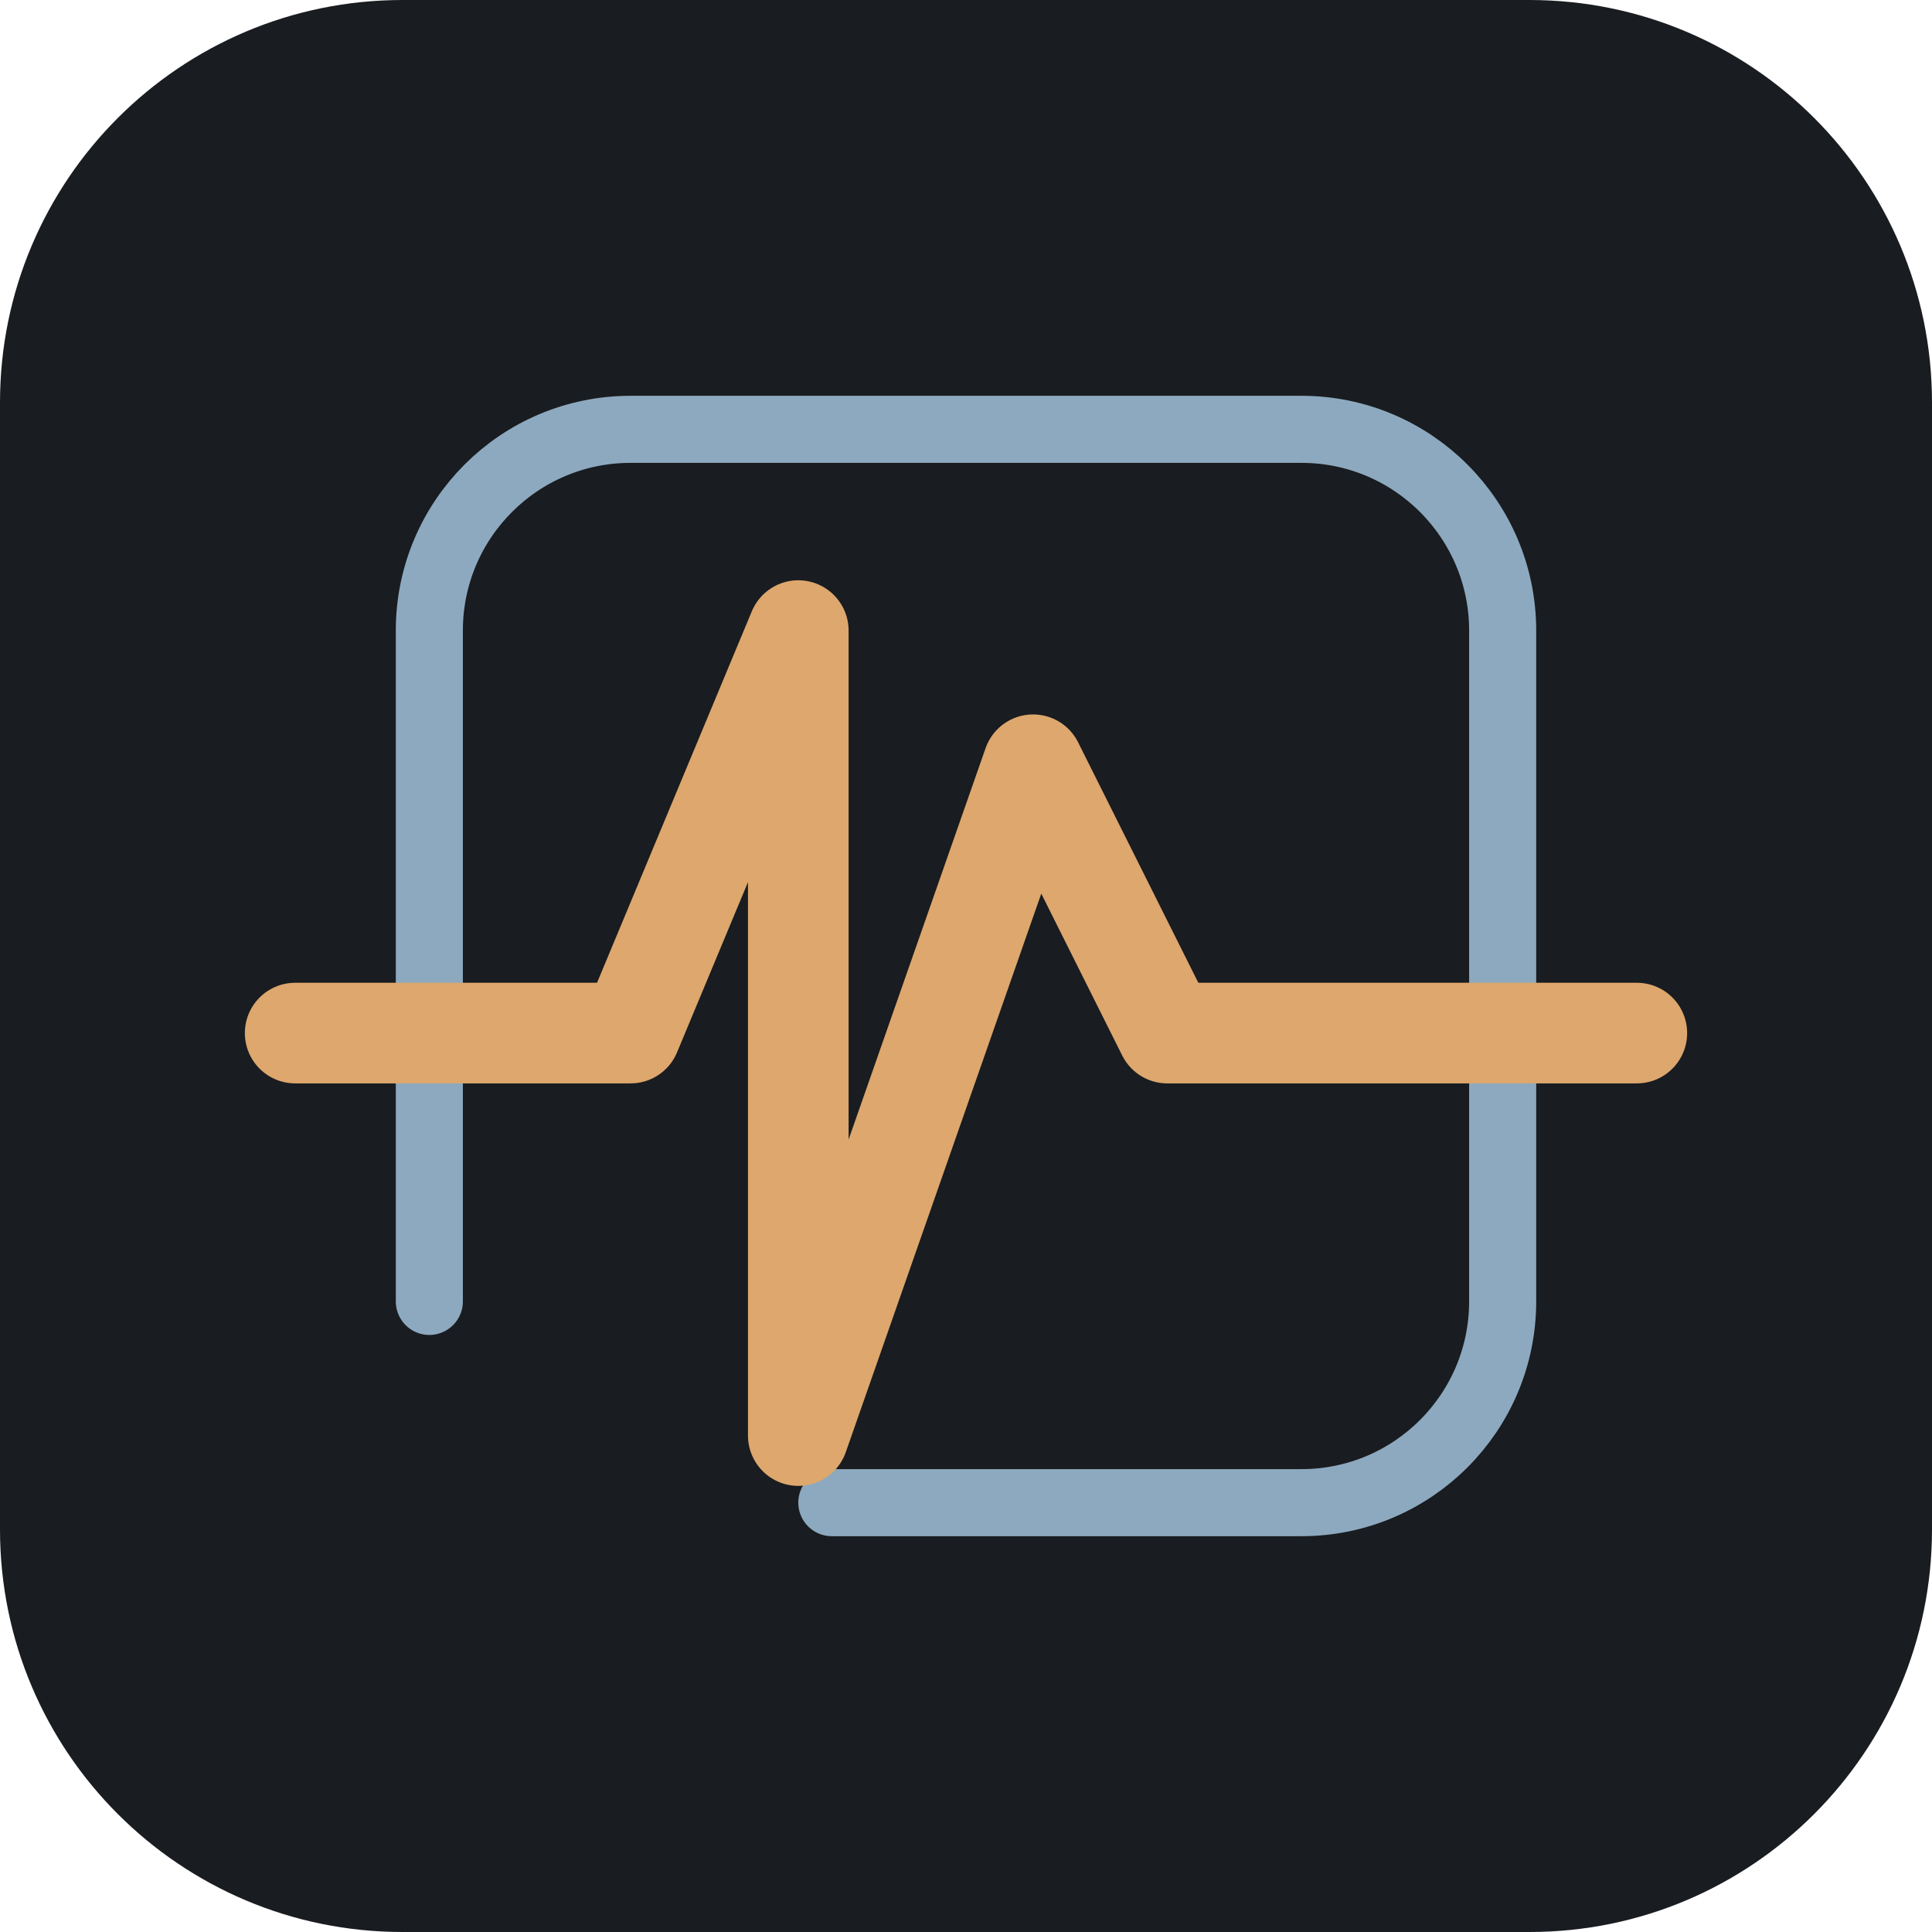
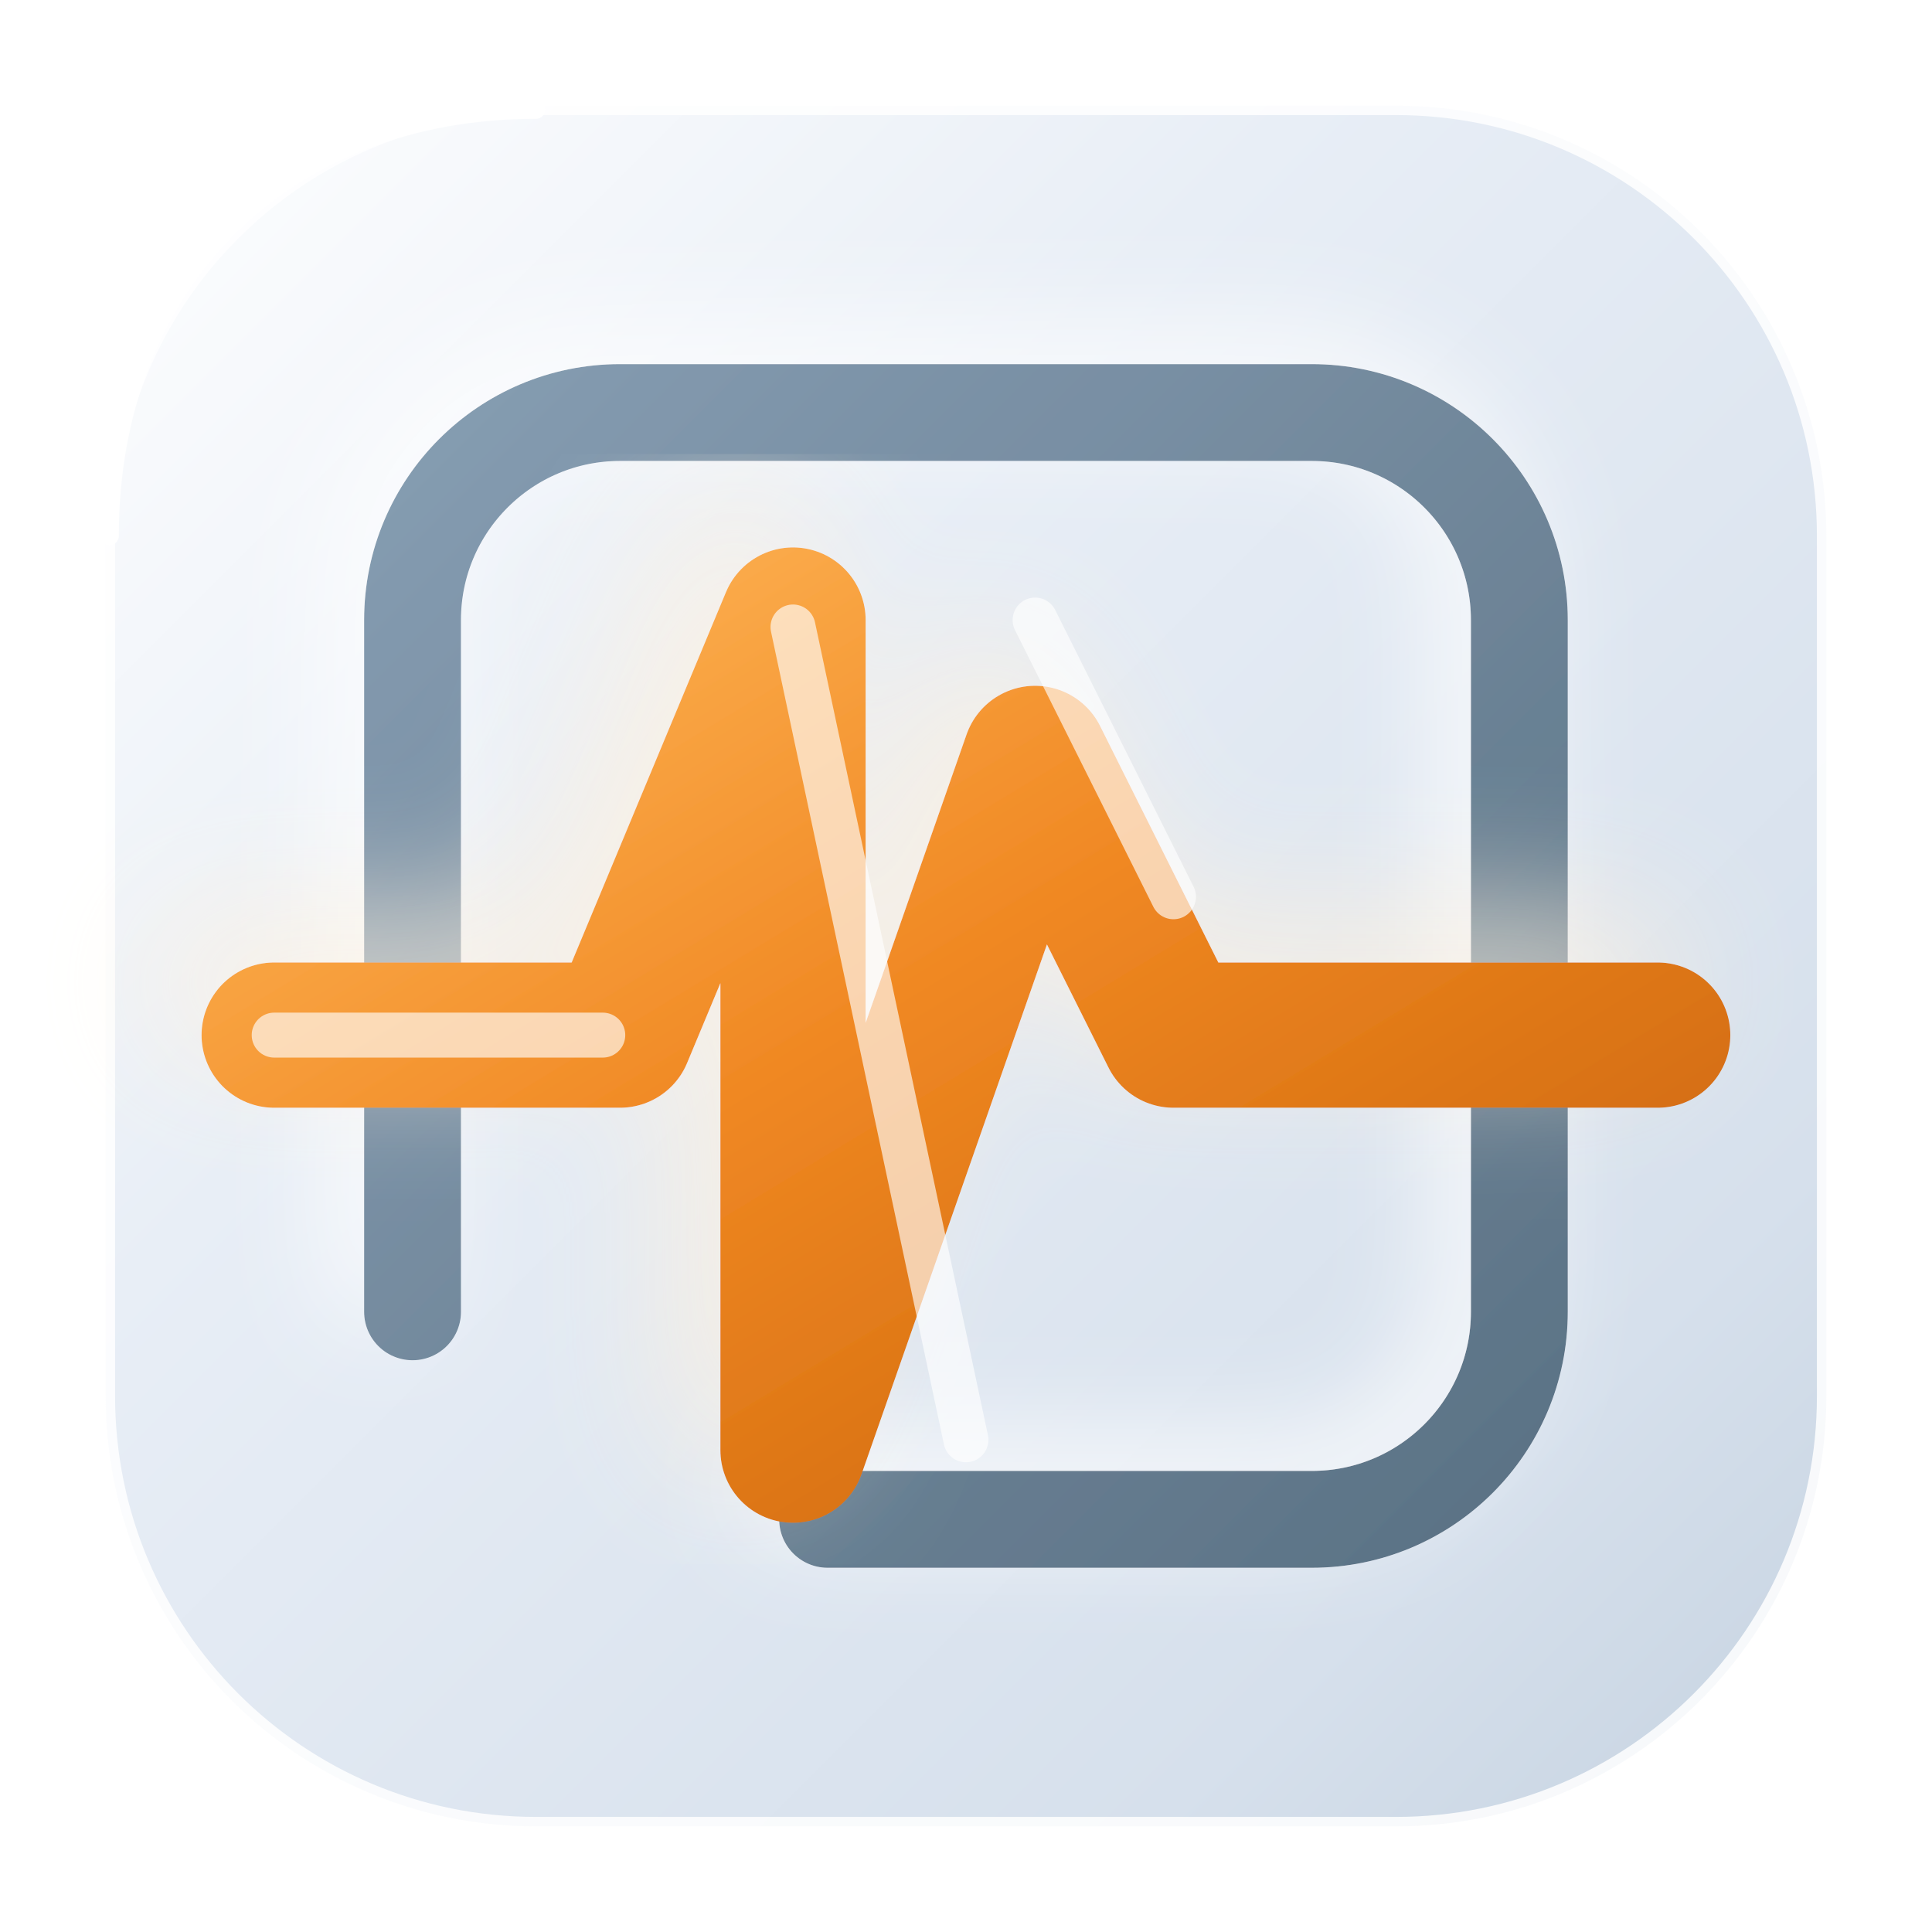
- <svg xmlns="http://www.w3.org/2000/svg" width="512" height="512" viewBox="0 0 48 48" fill="none">
-   <rect width="48" height="48" rx="10" fill="#191c20" />
-   <g transform="translate(4 4) scale(.83333)" stroke-linecap="round" stroke-linejoin="round">
-     <path d="M8 34V14a6 6 0 0 1 6-6h20a6 6 0 0 1 6 6v20a6 6 0 0 1-6 6H20" stroke="#8da9bf" stroke-width="2" />
-     <path d="M4 26h10l5-12v24l7-20 4 8h14" stroke="#dda76d" stroke-width="3" />
+ <svg xmlns="http://www.w3.org/2000/svg" width="512" height="512" viewBox="0 0 512 512" fill="none">
+   <defs>
+     <linearGradient id="neu-surface-grad" x1="0%" y1="0%" x2="100%" y2="100%">
+       <stop offset="0%" stop-color="#ffffff" />
+       <stop offset="35%" stop-color="#e8eef6" />
+       <stop offset="80%" stop-color="#d6e0ec" />
+       <stop offset="100%" stop-color="#c5d2e0" />
+     </linearGradient>
+     <linearGradient id="pulse-signal-grad" x1="0%" y1="0%" x2="100%" y2="100%">
+       <stop offset="0%" stop-color="#ffb859" />
+       <stop offset="45%" stop-color="#f08823" />
+       <stop offset="100%" stop-color="#c86208" />
+     </linearGradient>
+     <linearGradient id="rail-grad" x1="0%" y1="0%" x2="100%" y2="100%">
+       <stop offset="0%" stop-color="#8098ad" />
+       <stop offset="100%" stop-color="#556c80" />
+     </linearGradient>
+     <filter id="neu-drop-shadow" x="-15%" y="-15%" width="135%" height="135%" filterUnits="userSpaceOnUse">
+       <feDropShadow dx="14" dy="16" stdDeviation="14" flood-color="#8ea2b8" flood-opacity="0.6" />
+       <feDropShadow dx="-10" dy="-10" stdDeviation="12" flood-color="#ffffff" flood-opacity="0.95" />
+     </filter>
+     <filter id="signal-shadow" x="-20%" y="-20%" width="140%" height="140%">
+       <feDropShadow dx="2" dy="4" stdDeviation="3" flood-color="#914502" flood-opacity="0.5" />
+       <feDropShadow dx="-1.5" dy="-1.5" stdDeviation="2" flood-color="#fff2e0" flood-opacity="0.7" />
+     </filter>
+     <filter id="rail-inset" x="-20%" y="-20%" width="140%" height="140%">
+       <feDropShadow dx="2" dy="2" stdDeviation="2" flood-color="#2d3b47" flood-opacity="0.35" />
+       <feDropShadow dx="-1" dy="-1" stdDeviation="1.5" flood-color="#ffffff" flood-opacity="0.85" />
+     </filter>
+   </defs>
+   <g filter="url(#neu-drop-shadow)">
+     <rect x="28" y="28" width="456" height="456" rx="114" fill="url(#neu-surface-grad)" />
+     <rect x="29" y="29" width="454" height="454" rx="113" stroke="rgba(255,255,255,0.85)" stroke-width="3" fill="none" />
+   </g>
+   <path d="M 142 29 C 75 29 29 75 29 142" stroke="rgba(255,255,255,0.95)" stroke-width="5" stroke-linecap="round" fill="none" />
+   <g transform="translate(36, 36) scale(9.166)" stroke-linecap="round" stroke-linejoin="round">
+     <path d="M8 34V14a6 6 0 0 1 6-6h20a6 6 0 0 1 6 6v20a6 6 0 0 1-6 6H20" stroke="url(#rail-grad)" stroke-width="2.8" filter="url(#rail-inset)" opacity="0.95" />
+     <path d="M4 26h10l5-12v24l7-20 4 8h14" stroke="url(#pulse-signal-grad)" stroke-width="4.2" filter="url(#signal-shadow)" />
+     <path d="M4 26h9.5 M19 14.2l5 23.5 M26 14l4 8" stroke="rgba(255,255,255,0.75)" stroke-width="1.3" opacity="0.85" />
  </g>
</svg>
